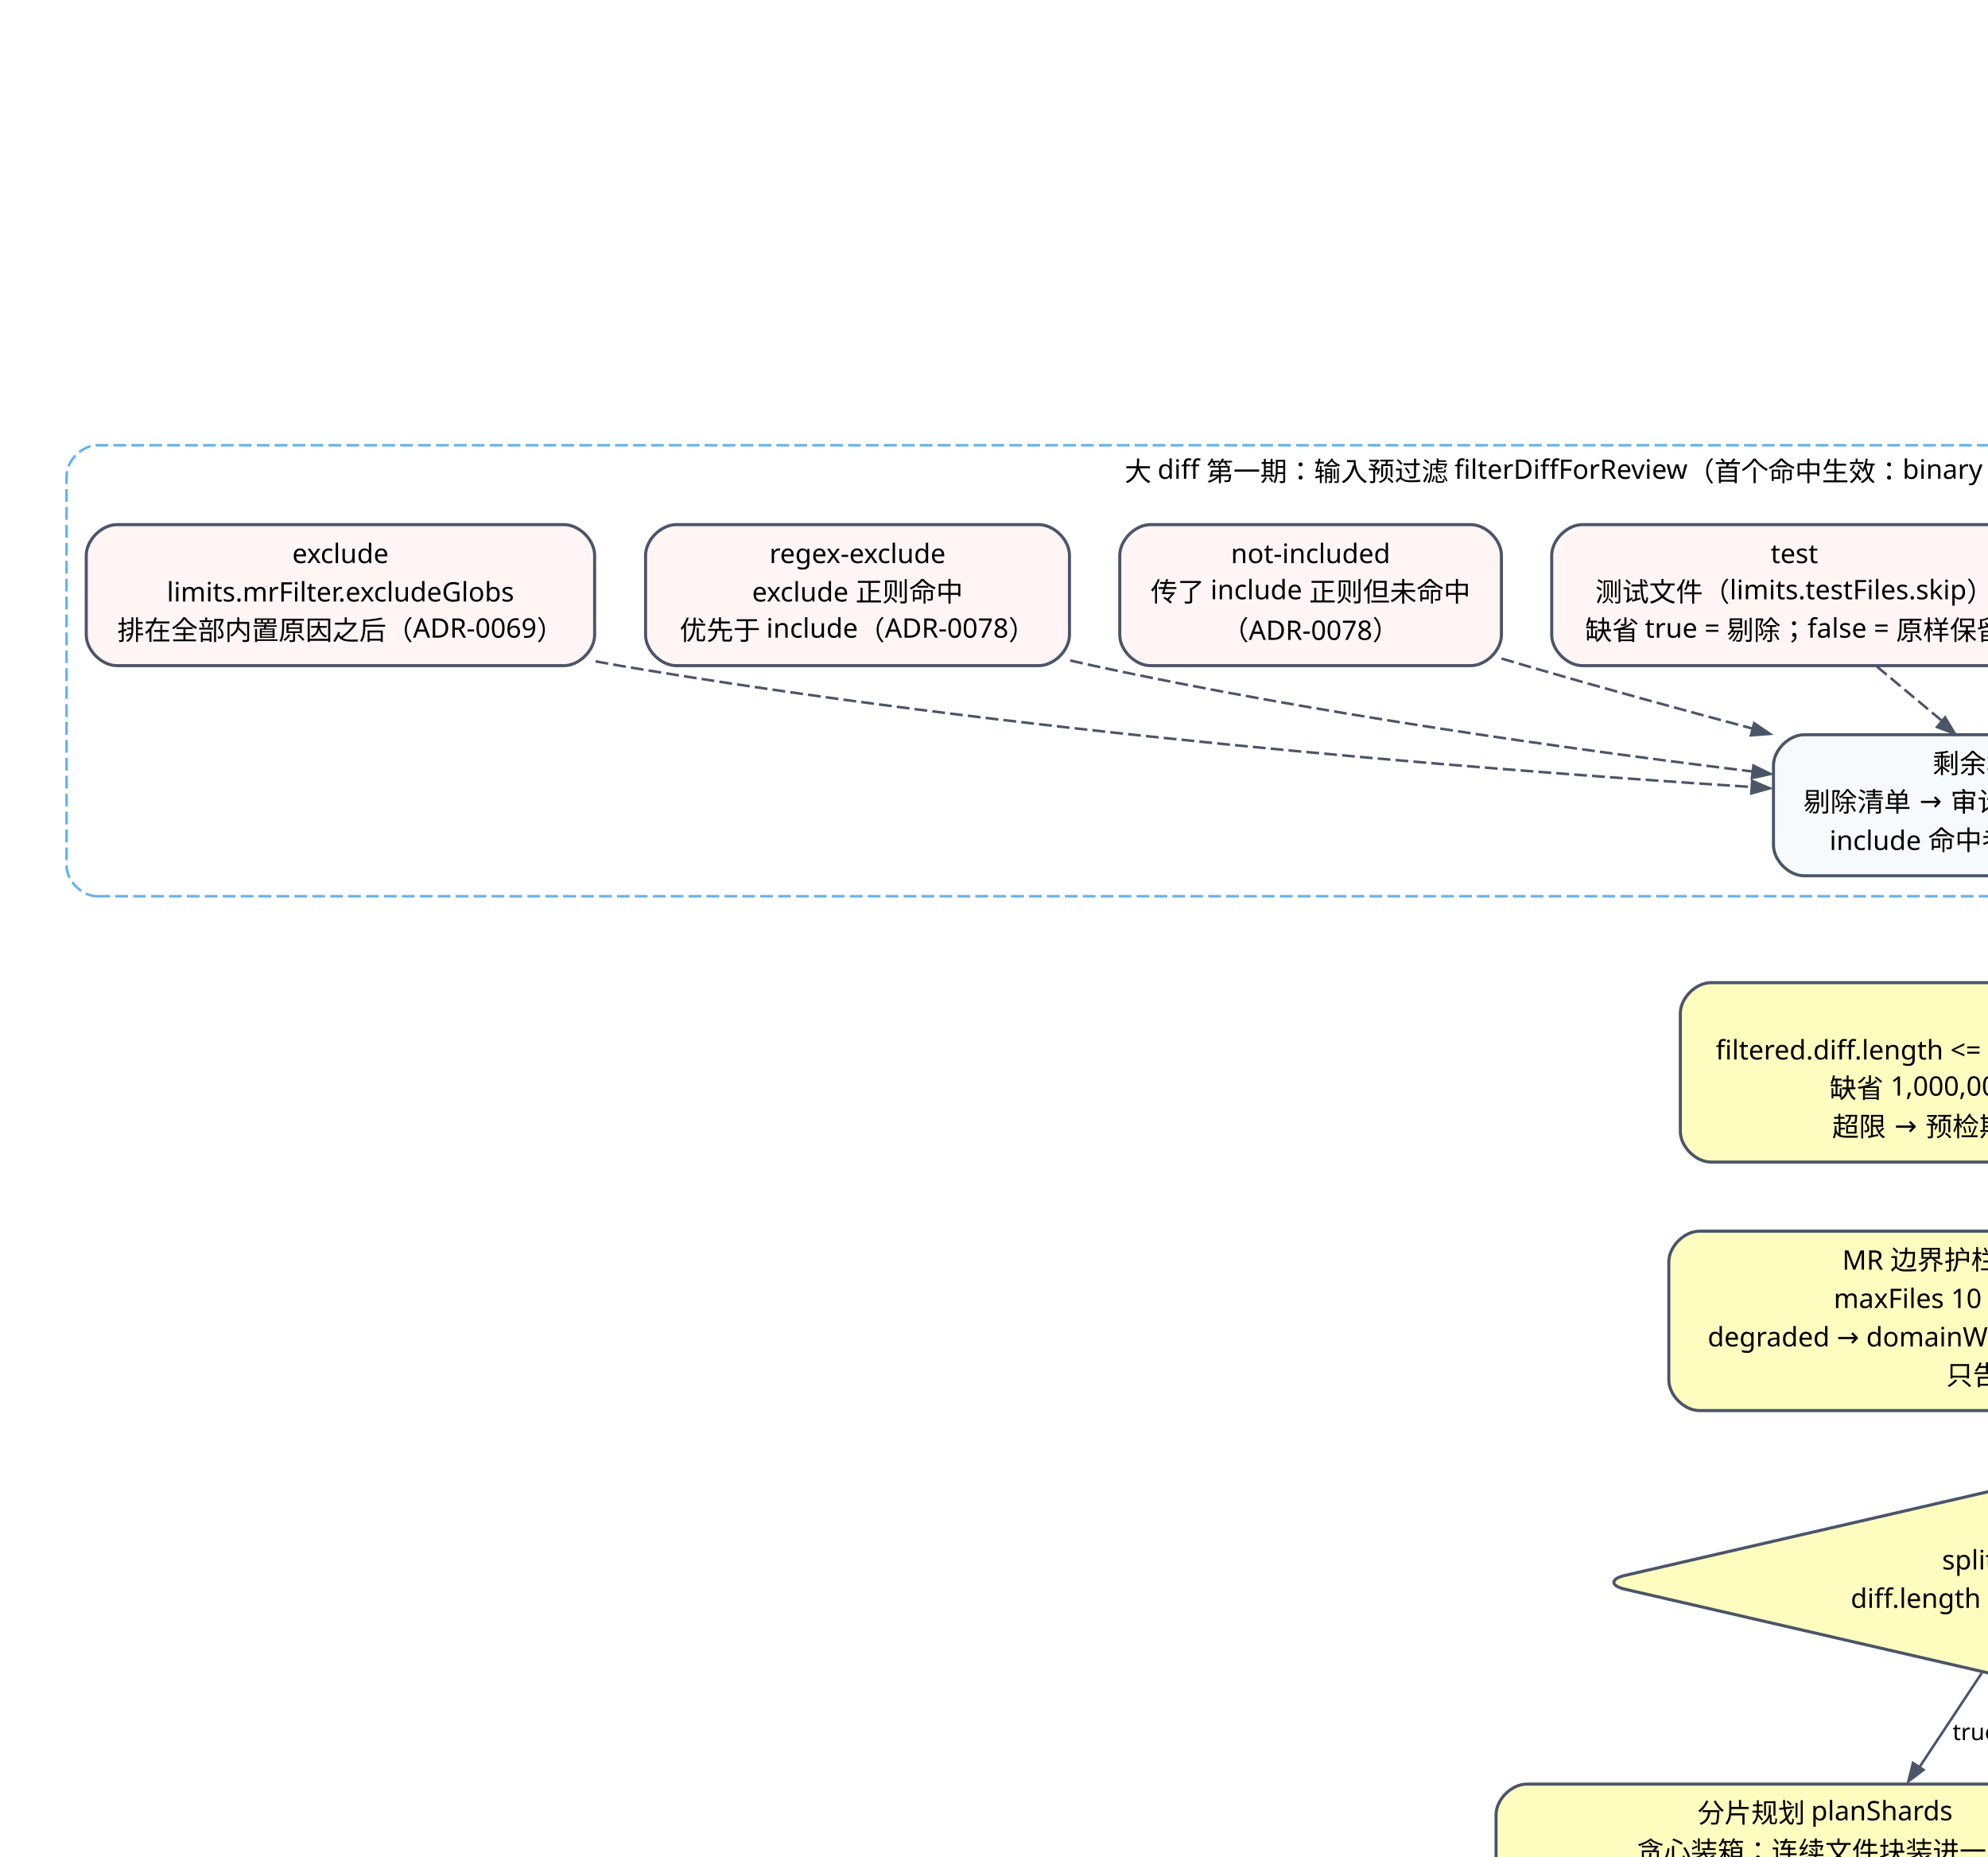
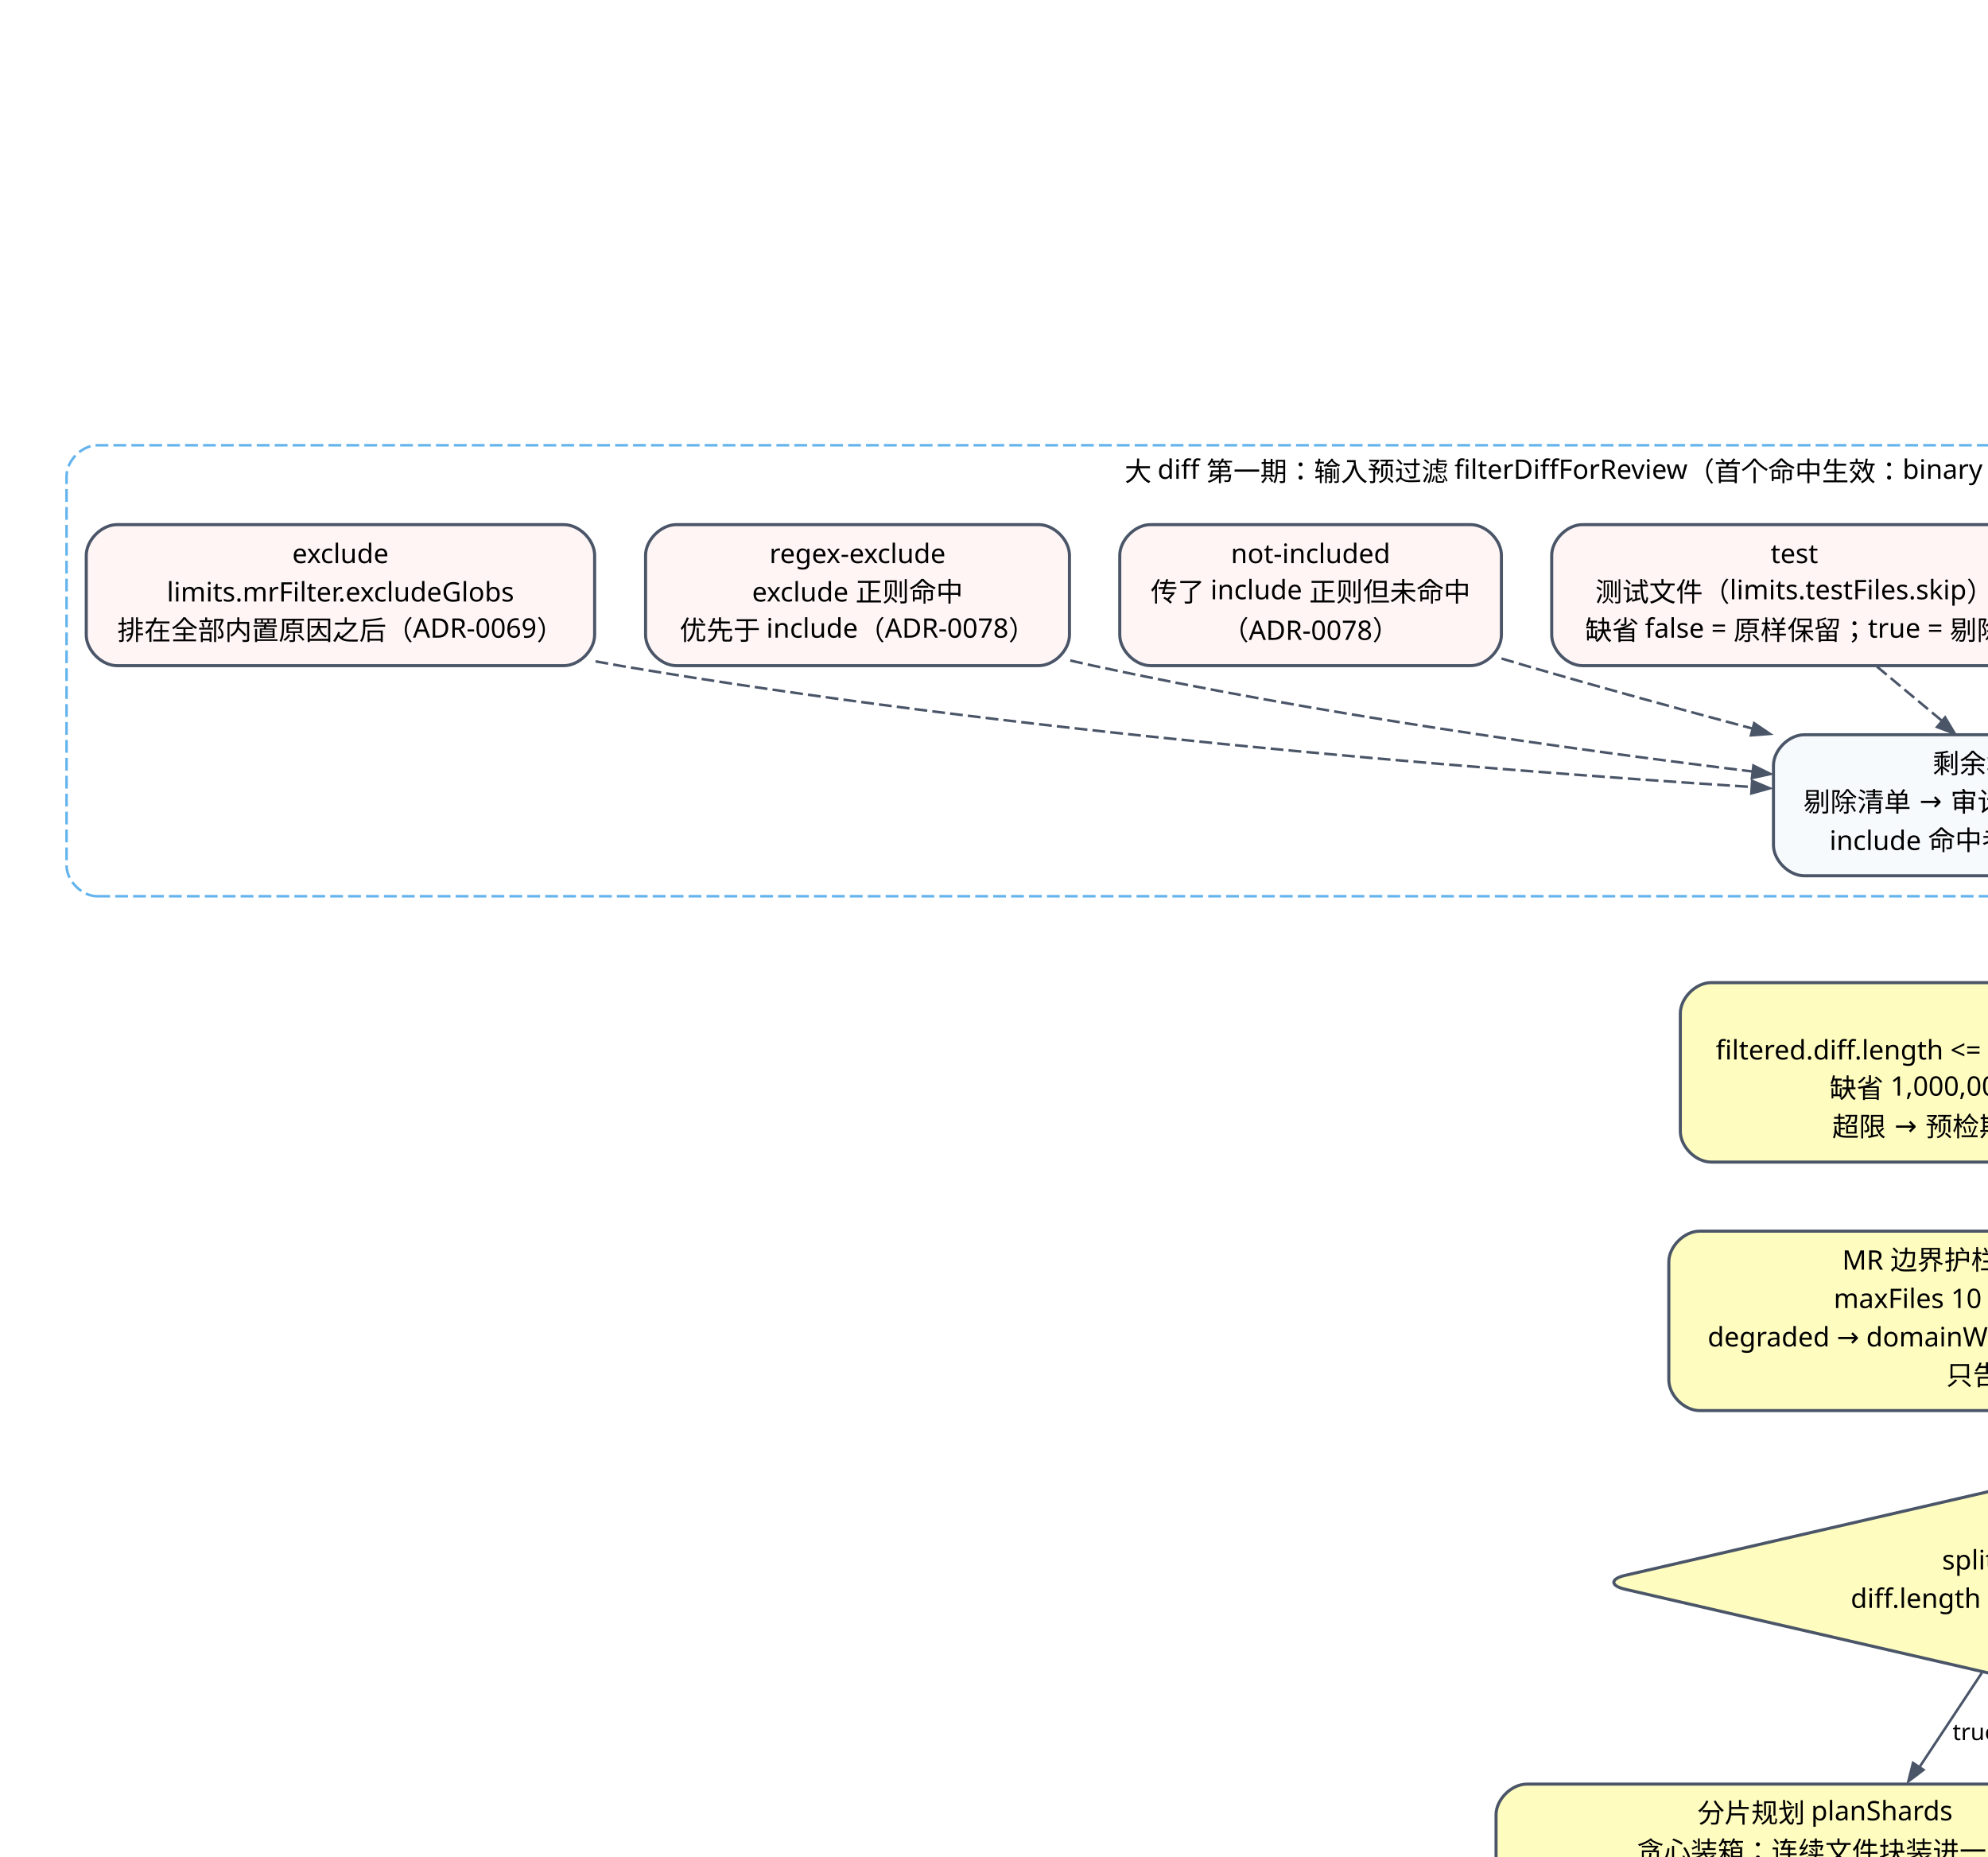
<svg xmlns="http://www.w3.org/2000/svg" width="3371pt" height="3148pt" viewBox="0.00 0.00 1618.00 1510.87">
  <g id="graph0" class="graph" transform="scale(2.08333 2.08333) rotate(0) translate(18 1492.87)">
    <polygon fill="white" stroke="none" points="-18,18 -18,-1492.87 1600,-1492.87 1600,18 -18,18" />
    <g id="clust2" class="cluster">
      <path fill="white" stroke="#9f7aea" stroke-dasharray="5,2" d="M523,-215.91C523,-215.91 794,-215.91 794,-215.91 800,-215.91 806,-221.91 806,-227.91 806,-227.91 806,-466.57 806,-466.57 806,-472.57 800,-478.57 794,-478.57 794,-478.57 523,-478.57 523,-478.57 517,-478.57 511,-472.57 511,-466.57 511,-466.57 511,-227.91 511,-227.91 511,-221.91 517,-215.91 523,-215.91" />
      <text text-anchor="middle" x="658.5" y="-464.6" font-family="Microsoft YaHei" font-size="10.50">每片执行一次完整 ReviewPass（六阶段 + 规则 Skill 会话）</text>
    </g>
    <g id="clust1" class="cluster">
      <path fill="white" stroke="#63b3ed" stroke-dasharray="5,2" d="M20,-1142.8C20,-1142.8 1562,-1142.8 1562,-1142.8 1568,-1142.8 1574,-1148.8 1574,-1154.8 1574,-1154.8 1574,-1306.96 1574,-1306.96 1574,-1312.96 1568,-1318.96 1562,-1318.96 1562,-1318.96 20,-1318.96 20,-1318.96 14,-1318.96 8,-1312.96 8,-1306.96 8,-1306.96 8,-1154.8 8,-1154.8 8,-1148.8 14,-1142.8 20,-1142.8" />
      <text text-anchor="middle" x="791" y="-1304.98" font-family="Microsoft YaHei" font-size="10.50">大 diff 第一期：输入预过滤 filterDiffForReview（首个命中生效：binary &gt; not-included &gt; regex-exclude &gt; lockfile &gt; minified &gt; generated &gt; test &gt; exclude）</text>
    </g>
    <g id="node1" class="node">
      <path fill="#2b6cb0" stroke="#4a5568" stroke-width="0" d="M1565.67,-1474.87C1565.67,-1474.87 1396.33,-1474.87 1396.33,-1474.87 1390.33,-1474.87 1384.33,-1468.87 1384.33,-1462.87 1384.33,-1462.87 1384.33,-1446.79 1384.33,-1446.79 1384.33,-1440.79 1390.33,-1434.79 1396.33,-1434.79 1396.33,-1434.79 1565.67,-1434.79 1565.67,-1434.79 1571.67,-1434.79 1577.67,-1440.79 1577.67,-1446.79 1577.67,-1446.79 1577.67,-1462.87 1577.67,-1462.87 1577.67,-1468.87 1571.67,-1474.87 1565.67,-1474.87" />
      <text text-anchor="middle" x="1481" y="-1459.85" font-family="Microsoft YaHei" font-size="10.50" fill="white">原始 unified diff</text>
      <text text-anchor="middle" x="1481" y="-1444.85" font-family="Microsoft YaHei" font-size="10.50" fill="white">（--mr-diff 文件 / --mr-json 转换）</text>
    </g>
    <g id="node2" class="node">
      <path fill="#e6fffa" stroke="#4a5568" stroke-width="1.2" d="M1537.92,-1407.79C1537.92,-1407.79 1424.08,-1407.79 1424.08,-1407.79 1418.08,-1407.79 1412.08,-1401.79 1412.08,-1395.79 1412.08,-1395.79 1412.08,-1364.71 1412.08,-1364.71 1412.08,-1358.71 1418.08,-1352.71 1424.08,-1352.71 1424.08,-1352.71 1537.92,-1352.71 1537.92,-1352.71 1543.92,-1352.71 1549.92,-1358.71 1549.92,-1364.71 1549.92,-1364.71 1549.92,-1395.79 1549.92,-1395.79 1549.92,-1401.79 1543.92,-1407.79 1537.92,-1407.79" />
      <text text-anchor="middle" x="1481" y="-1392.77" font-family="Microsoft YaHei" font-size="10.50">splitDiffIntoFileBlocks</text>
      <text text-anchor="middle" x="1481" y="-1377.77" font-family="Microsoft YaHei" font-size="10.50">按 diff --git 切文件块</text>
      <text text-anchor="middle" x="1481" y="-1362.77" font-family="Microsoft YaHei" font-size="10.50">（块内 hunk 永不拆分）</text>
    </g>
    <g id="edge11" class="edge">
      <path fill="none" stroke="#4a5568" d="M1481,-1435.14C1481,-1429.22 1481,-1422.48 1481,-1415.82" />
      <polygon fill="#4a5568" stroke="#4a5568" points="1483.45,-1416.09 1481,-1409.09 1478.55,-1416.09 1483.45,-1416.09" />
    </g>
    <g id="node3" class="node">
      <path fill="#fff5f5" stroke="#4a5568" stroke-width="1.2" d="M1553.67,-1280.46C1553.67,-1280.46 1408.33,-1280.46 1408.33,-1280.46 1402.33,-1280.46 1396.33,-1274.46 1396.33,-1268.46 1396.33,-1268.46 1396.33,-1252.38 1396.33,-1252.38 1396.33,-1246.38 1402.33,-1240.38 1408.33,-1240.38 1408.33,-1240.38 1553.67,-1240.38 1553.67,-1240.38 1559.67,-1240.38 1565.67,-1246.38 1565.67,-1252.38 1565.67,-1252.38 1565.67,-1268.46 1565.67,-1268.46 1565.67,-1274.46 1559.67,-1280.46 1553.67,-1280.46" />
      <text text-anchor="middle" x="1481" y="-1265.44" font-family="Microsoft YaHei" font-size="10.50">binary</text>
      <text text-anchor="middle" x="1481" y="-1250.44" font-family="Microsoft YaHei" font-size="10.50">Binary files / GIT binary patch</text>
    </g>
    <g id="edge12" class="edge">
      <path fill="none" stroke="#4a5568" d="M1481,-1352.22C1481,-1333.07 1481,-1307.5 1481,-1288.38" />
      <polygon fill="#4a5568" stroke="#4a5568" points="1483.45,-1288.61 1481,-1281.61 1478.55,-1288.61 1483.45,-1288.61" />
      <text text-anchor="middle" x="1502" y="-1331.16" font-family="Microsoft YaHei" font-size="9.00"> 逐块分类 </text>
    </g>
    <g id="node11" class="node">
      <path fill="#f7fafc" stroke="#4a5568" stroke-width="1.2" d="M871.17,-1205.88C871.17,-1205.88 686.83,-1205.88 686.83,-1205.88 680.83,-1205.88 674.83,-1199.88 674.83,-1193.88 674.83,-1193.88 674.83,-1162.8 674.83,-1162.8 674.83,-1156.8 680.83,-1150.8 686.83,-1150.8 686.83,-1150.8 871.17,-1150.8 871.17,-1150.8 877.17,-1150.8 883.17,-1156.8 883.17,-1162.8 883.17,-1162.8 883.17,-1193.88 883.17,-1193.88 883.17,-1199.88 877.17,-1205.88 871.17,-1205.88" />
      <text text-anchor="middle" x="779" y="-1190.87" font-family="Microsoft YaHei" font-size="10.50">剩余块逐字节保留</text>
      <text text-anchor="middle" x="779" y="-1175.87" font-family="Microsoft YaHei" font-size="10.50">剔除清单 → 审计 mrFilter + stderr 一行</text>
      <text text-anchor="middle" x="779" y="-1160.87" font-family="Microsoft YaHei" font-size="10.50">include 命中者越过后续全部启发式</text>
    </g>
    <g id="edge1" class="edge">
      <path fill="none" stroke="#4a5568" stroke-dasharray="5,2" d="M1417.5,-1239.94C1407.05,-1237.24 1396.28,-1234.75 1386,-1232.88 1215.16,-1201.76 1013.85,-1188.53 891.38,-1183.05" />
      <polygon fill="#4a5568" stroke="#4a5568" points="891.53,-1180.56 884.42,-1182.7 891.31,-1185.46 891.53,-1180.56" />
    </g>
    <g id="node4" class="node">
      <path fill="#fff5f5" stroke="#4a5568" stroke-width="1.2" d="M1364.05,-1280.46C1364.05,-1280.46 1169.95,-1280.46 1169.95,-1280.46 1163.95,-1280.46 1157.95,-1274.46 1157.95,-1268.46 1157.95,-1268.46 1157.95,-1252.38 1157.95,-1252.38 1157.95,-1246.38 1163.95,-1240.38 1169.95,-1240.38 1169.95,-1240.38 1364.05,-1240.38 1364.05,-1240.38 1370.05,-1240.38 1376.05,-1246.38 1376.05,-1252.38 1376.05,-1252.38 1376.05,-1268.46 1376.05,-1268.46 1376.05,-1274.46 1370.05,-1280.46 1364.05,-1280.46" />
      <text text-anchor="middle" x="1267" y="-1265.44" font-family="Microsoft YaHei" font-size="10.50">lockfile</text>
      <text text-anchor="middle" x="1267" y="-1250.44" font-family="Microsoft YaHei" font-size="10.50">package-lock.json / yarn.lock / *.lock …</text>
    </g>
    <g id="edge2" class="edge">
      <path fill="none" stroke="#4a5568" stroke-dasharray="5,2" d="M1183.29,-1239.92C1171.47,-1237.41 1159.45,-1234.98 1148,-1232.88 1062.31,-1217.13 964.72,-1203.14 891.44,-1193.42" />
      <polygon fill="#4a5568" stroke="#4a5568" points="891.78,-1190.86 884.52,-1192.37 891.14,-1195.72 891.78,-1190.86" />
    </g>
    <g id="node5" class="node">
      <path fill="#fff5f5" stroke="#4a5568" stroke-width="1.2" d="M1125.67,-1280.46C1125.67,-1280.46 986.33,-1280.46 986.33,-1280.46 980.33,-1280.46 974.33,-1274.46 974.33,-1268.46 974.33,-1268.46 974.33,-1252.38 974.33,-1252.38 974.33,-1246.38 980.33,-1240.38 986.33,-1240.38 986.33,-1240.38 1125.67,-1240.38 1125.67,-1240.38 1131.67,-1240.38 1137.67,-1246.38 1137.67,-1252.38 1137.67,-1252.38 1137.67,-1268.46 1137.67,-1268.46 1137.67,-1274.46 1131.67,-1280.46 1125.67,-1280.46" />
      <text text-anchor="middle" x="1056" y="-1265.44" font-family="Microsoft YaHei" font-size="10.50">minified</text>
      <text text-anchor="middle" x="1056" y="-1250.44" font-family="Microsoft YaHei" font-size="10.50">*.min.js / *.min.css / 超长单行</text>
    </g>
    <g id="edge3" class="edge">
      <path fill="none" stroke="#4a5568" stroke-dasharray="5,2" d="M989.41,-1239.97C981.19,-1237.58 972.9,-1235.17 965,-1232.88 937.71,-1224.97 908.16,-1216.45 880.81,-1208.58" />
      <polygon fill="#4a5568" stroke="#4a5568" points="881.57,-1205.96 874.16,-1206.38 880.21,-1210.67 881.57,-1205.96" />
    </g>
    <g id="node6" class="node">
      <path fill="#fff5f5" stroke="#4a5568" stroke-width="1.2" d="M942.67,-1287.96C942.67,-1287.96 809.33,-1287.96 809.33,-1287.96 803.33,-1287.96 797.33,-1281.96 797.33,-1275.96 797.33,-1275.96 797.33,-1244.88 797.33,-1244.88 797.33,-1238.88 803.33,-1232.88 809.33,-1232.88 809.33,-1232.88 942.67,-1232.88 942.67,-1232.88 948.67,-1232.88 954.67,-1238.88 954.67,-1244.88 954.67,-1244.88 954.67,-1275.96 954.67,-1275.96 954.67,-1281.96 948.67,-1287.96 942.67,-1287.96" />
      <text text-anchor="middle" x="876" y="-1272.94" font-family="Microsoft YaHei" font-size="10.50">generated</text>
      <text text-anchor="middle" x="876" y="-1257.94" font-family="Microsoft YaHei" font-size="10.50">*_pb2.py / *.pb.go / *.g.dart</text>
      <text text-anchor="middle" x="876" y="-1242.94" font-family="Microsoft YaHei" font-size="10.50">build/ dist/ vendor/ 等目录</text>
    </g>
    <g id="edge4" class="edge">
      <path fill="none" stroke="#4a5568" stroke-dasharray="5,2" d="M843.43,-1232.53C835.11,-1225.66 826.09,-1218.22 817.51,-1211.13" />
      <polygon fill="#4a5568" stroke="#4a5568" points="819.61,-1208.86 812.65,-1206.29 816.49,-1212.64 819.61,-1208.86" />
    </g>
    <g id="node7" class="node">
      <path fill="#fff5f5" stroke="#4a5568" stroke-width="1.2" d="M765.8,-1287.96C765.8,-1287.96 600.2,-1287.96 600.2,-1287.96 594.2,-1287.96 588.2,-1281.96 588.2,-1275.96 588.2,-1275.96 588.2,-1244.88 588.2,-1244.88 588.2,-1238.88 594.2,-1232.88 600.2,-1232.88 600.2,-1232.88 765.8,-1232.88 765.8,-1232.88 771.8,-1232.88 777.8,-1238.88 777.8,-1244.88 777.8,-1244.88 777.8,-1275.96 777.8,-1275.96 777.8,-1281.96 771.8,-1287.96 765.8,-1287.96" />
      <text text-anchor="middle" x="683" y="-1272.94" font-family="Microsoft YaHei" font-size="10.50">test</text>
      <text text-anchor="middle" x="683" y="-1257.94" font-family="Microsoft YaHei" font-size="10.50">测试文件（limits.testFiles.skip）</text>
-       <text text-anchor="middle" x="683" y="-1242.94" font-family="Microsoft YaHei" font-size="10.50">缺省 true = 剔除；false = 原样保留</text>
+       <text text-anchor="middle" x="683" y="-1242.94" font-family="Microsoft YaHei" font-size="10.50">缺省 false = 原样保留；true = 剔除</text>
    </g>
    <g id="edge5" class="edge">
      <path fill="none" stroke="#4a5568" stroke-dasharray="5,2" d="M715.23,-1232.53C723.47,-1225.66 732.39,-1218.22 740.89,-1211.13" />
      <polygon fill="#4a5568" stroke="#4a5568" points="741.88,-1212.66 745.69,-1206.29 738.74,-1208.9 741.88,-1212.66" />
    </g>
    <g id="node8" class="node">
      <path fill="#fff5f5" stroke="#4a5568" stroke-width="1.2" d="M556.55,-1287.96C556.55,-1287.96 431.45,-1287.96 431.45,-1287.96 425.45,-1287.96 419.45,-1281.96 419.45,-1275.96 419.45,-1275.96 419.45,-1244.88 419.45,-1244.88 419.45,-1238.88 425.45,-1232.88 431.45,-1232.88 431.45,-1232.88 556.55,-1232.88 556.55,-1232.88 562.55,-1232.88 568.55,-1238.88 568.55,-1244.88 568.55,-1244.88 568.55,-1275.96 568.55,-1275.96 568.55,-1281.96 562.55,-1287.96 556.55,-1287.96" />
      <text text-anchor="middle" x="494" y="-1272.94" font-family="Microsoft YaHei" font-size="10.50">not-included</text>
      <text text-anchor="middle" x="494" y="-1257.94" font-family="Microsoft YaHei" font-size="10.50">传了 include 正则但未命中</text>
      <text text-anchor="middle" x="494" y="-1242.94" font-family="Microsoft YaHei" font-size="10.50">（ADR-0078）</text>
    </g>
    <g id="edge6" class="edge">
      <path fill="none" stroke="#4a5568" stroke-dasharray="5,2" d="M568.6,-1235.66C571.77,-1234.71 574.92,-1233.78 578,-1232.88 606.65,-1224.54 637.74,-1216.01 666.71,-1208.28" />
      <polygon fill="#4a5568" stroke="#4a5568" points="667.29,-1210.39 673.43,-1206.23 666.03,-1205.66 667.29,-1210.39" />
    </g>
    <g id="node9" class="node">
      <path fill="#fff5f5" stroke="#4a5568" stroke-width="1.2" d="M387.8,-1287.96C387.8,-1287.96 246.2,-1287.96 246.2,-1287.96 240.2,-1287.96 234.2,-1281.96 234.2,-1275.96 234.2,-1275.96 234.2,-1244.88 234.2,-1244.88 234.2,-1238.88 240.2,-1232.88 246.2,-1232.88 246.2,-1232.88 387.8,-1232.88 387.8,-1232.88 393.8,-1232.88 399.8,-1238.88 399.8,-1244.88 399.8,-1244.88 399.8,-1275.96 399.8,-1275.96 399.8,-1281.96 393.8,-1287.96 387.8,-1287.96" />
      <text text-anchor="middle" x="317" y="-1272.94" font-family="Microsoft YaHei" font-size="10.50">regex-exclude</text>
      <text text-anchor="middle" x="317" y="-1257.94" font-family="Microsoft YaHei" font-size="10.50">exclude 正则命中</text>
      <text text-anchor="middle" x="317" y="-1242.94" font-family="Microsoft YaHei" font-size="10.50">优先于 include（ADR-0078）</text>
    </g>
    <g id="edge7" class="edge">
      <path fill="none" stroke="#4a5568" stroke-dasharray="5,2" d="M400.11,-1234.89C403.11,-1234.18 406.07,-1233.51 409,-1232.88 494.88,-1214.37 593.38,-1200.47 667.14,-1191.47" />
      <polygon fill="#4a5568" stroke="#4a5568" points="667,-1193.84 673.65,-1190.56 666.41,-1188.97 667,-1193.84" />
    </g>
    <g id="node10" class="node">
      <path fill="#fff5f5" stroke="#4a5568" stroke-width="1.2" d="M202.3,-1287.96C202.3,-1287.96 27.7,-1287.96 27.7,-1287.96 21.7,-1287.96 15.7,-1281.96 15.7,-1275.96 15.7,-1275.96 15.7,-1244.88 15.7,-1244.88 15.7,-1238.88 21.7,-1232.88 27.7,-1232.88 27.7,-1232.88 202.3,-1232.88 202.3,-1232.88 208.3,-1232.88 214.3,-1238.88 214.3,-1244.88 214.3,-1244.88 214.3,-1275.96 214.3,-1275.96 214.3,-1281.96 208.3,-1287.96 202.3,-1287.96" />
      <text text-anchor="middle" x="115" y="-1272.94" font-family="Microsoft YaHei" font-size="10.50">exclude</text>
      <text text-anchor="middle" x="115" y="-1257.94" font-family="Microsoft YaHei" font-size="10.50">limits.mrFilter.excludeGlobs</text>
      <text text-anchor="middle" x="115" y="-1242.94" font-family="Microsoft YaHei" font-size="10.50">排在全部内置原因之后（ADR-0069）</text>
    </g>
    <g id="edge8" class="edge">
      <path fill="none" stroke="#4a5568" stroke-dasharray="5,2" d="M214.67,-1234.55C217.81,-1233.96 220.93,-1233.4 224,-1232.88 376.2,-1207.14 554.13,-1192.7 666.68,-1185.46" />
      <polygon fill="#4a5568" stroke="#4a5568" points="666.51,-1187.86 673.34,-1184.97 666.19,-1182.97 666.51,-1187.86" />
    </g>
    <g id="node12" class="node">
      <path fill="#fefcbf" stroke="#4a5568" stroke-width="1.2" d="M907.55,-1109.05C907.55,-1109.05 650.45,-1109.05 650.45,-1109.05 644.45,-1109.05 638.45,-1103.05 638.45,-1097.05 638.45,-1097.05 638.45,-1050.97 638.45,-1050.97 638.45,-1044.97 644.45,-1038.97 650.45,-1038.97 650.45,-1038.97 907.55,-1038.97 907.55,-1038.97 913.55,-1038.97 919.55,-1044.97 919.55,-1050.97 919.55,-1050.97 919.55,-1097.05 919.55,-1097.05 919.55,-1103.05 913.55,-1109.05 907.55,-1109.05" />
      <text text-anchor="middle" x="779" y="-1094.04" font-family="Microsoft YaHei" font-size="10.50">体积门</text>
      <text text-anchor="middle" x="779" y="-1079.04" font-family="Microsoft YaHei" font-size="10.50">filtered.diff.length &lt;= limits.boundary.maxDiffChars</text>
      <text text-anchor="middle" x="779" y="-1064.04" font-family="Microsoft YaHei" font-size="10.50">缺省 1,000,000 字符（ADR-0071）</text>
      <text text-anchor="middle" x="779" y="-1049.04" font-family="Microsoft YaHei" font-size="10.50">超限 → 预检期抛错（零模型请求）</text>
    </g>
    <g id="edge13" class="edge">
      <path fill="none" stroke="#4a5568" d="M779,-1150.45C779,-1140.25 779,-1128.38 779,-1117.11" />
      <polygon fill="#4a5568" stroke="#4a5568" points="781.45,-1117.43 779,-1110.43 776.55,-1117.43 781.45,-1117.43" />
      <text text-anchor="middle" x="795.5" y="-1126.25" font-family="Microsoft YaHei" font-size="9.00"> 过滤后 </text>
    </g>
    <g id="node13" class="node">
      <path fill="#fefcbf" stroke="#4a5568" stroke-width="1.2" d="M912.05,-1011.97C912.05,-1011.97 645.95,-1011.97 645.95,-1011.97 639.95,-1011.97 633.95,-1005.97 633.95,-999.97 633.95,-999.97 633.95,-953.89 633.95,-953.89 633.95,-947.89 639.95,-941.89 645.95,-941.89 645.95,-941.89 912.05,-941.89 912.05,-941.89 918.05,-941.89 924.05,-947.89 924.05,-953.89 924.05,-953.89 924.05,-999.97 924.05,-999.97 924.05,-1005.97 918.05,-1011.97 912.05,-1011.97" />
      <text text-anchor="middle" x="779" y="-996.95" font-family="Microsoft YaHei" font-size="10.50">MR 边界护栏 guardMrBoundary</text>
      <text text-anchor="middle" x="779" y="-981.95" font-family="Microsoft YaHei" font-size="10.50">maxFiles 10 / maxDiffLines 2,000</text>
      <text text-anchor="middle" x="779" y="-966.95" font-family="Microsoft YaHei" font-size="10.50">degraded → domainWarning + 审计尾键 mrBoundary</text>
      <text text-anchor="middle" x="779" y="-951.95" font-family="Microsoft YaHei" font-size="10.50">只告警，不阻断</text>
    </g>
    <g id="edge14" class="edge">
      <path fill="none" stroke="#4a5568" d="M779,-1038.68C779,-1032.62 779,-1026.25 779,-1020.01" />
      <polygon fill="#4a5568" stroke="#4a5568" points="781.45,-1020.21 779,-1013.21 776.55,-1020.21 781.45,-1020.21" />
    </g>
    <g id="node14" class="node">
      <path fill="#fefcbf" stroke="#4a5568" stroke-width="1.2" d="M767.31,-912.19C767.31,-912.19 616.84,-877.51 616.84,-877.51 611,-876.16 611,-873.46 616.84,-872.11 616.84,-872.11 767.31,-837.43 767.31,-837.43 773.15,-836.08 784.85,-836.08 790.69,-837.43 790.69,-837.43 941.16,-872.11 941.16,-872.11 947,-873.46 947,-876.16 941.16,-877.51 941.16,-877.51 790.69,-912.19 790.69,-912.19 784.85,-913.54 773.15,-913.54 767.31,-912.19" />
      <text text-anchor="middle" x="779" y="-879.83" font-family="Microsoft YaHei" font-size="10.50">split.enabled 且</text>
      <text text-anchor="middle" x="779" y="-864.83" font-family="Microsoft YaHei" font-size="10.50">diff.length &gt; maxShardChars ?</text>
    </g>
    <g id="edge15" class="edge">
      <path fill="none" stroke="#4a5568" d="M779,-941.47C779,-935.51 779,-929.21 779,-922.98" />
      <polygon fill="#4a5568" stroke="#4a5568" points="781.45,-923.14 779,-916.14 776.55,-923.14 781.45,-923.14" />
    </g>
    <g id="node15" class="node">
      <path fill="#fefcbf" stroke="#4a5568" stroke-width="1.2" d="M811.55,-795.98C811.55,-795.98 578.45,-795.98 578.45,-795.98 572.45,-795.98 566.45,-789.98 566.45,-783.98 566.45,-783.98 566.45,-707.9 566.45,-707.9 566.45,-701.9 572.45,-695.9 578.45,-695.9 578.45,-695.9 811.55,-695.9 811.55,-695.9 817.55,-695.9 823.55,-701.9 823.55,-707.9 823.55,-707.9 823.55,-783.98 823.55,-783.98 823.55,-789.98 817.55,-795.98 811.55,-795.98" />
      <text text-anchor="middle" x="695" y="-780.96" font-family="Microsoft YaHei" font-size="10.50">分片规划 planShards</text>
      <text text-anchor="middle" x="695" y="-765.96" font-family="Microsoft YaHei" font-size="10.50">贪心装箱：连续文件块装进一片</text>
      <text text-anchor="middle" x="695" y="-750.96" font-family="Microsoft YaHei" font-size="10.50">目标 maxShardChars 120,000（ADR-0071）</text>
      <text text-anchor="middle" x="695" y="-735.96" font-family="Microsoft YaHei" font-size="10.50">片数上限 maxShards 12（超限 → 人话报错）</text>
      <text text-anchor="middle" x="695" y="-720.96" font-family="Microsoft YaHei" font-size="10.50">单块 &gt; 120,000 → 按整 hunk 截取（ADR-0070）</text>
      <text text-anchor="middle" x="695" y="-705.96" font-family="Microsoft YaHei" font-size="10.50">每片附 otherFilesSummary ≤ 8,000</text>
    </g>
    <g id="edge16" class="edge">
      <path fill="none" stroke="#4a5568" d="M756.27,-839.48C748.74,-828.1 740.15,-815.14 731.84,-802.58" />
      <polygon fill="#4a5568" stroke="#4a5568" points="733.43,-801.55 727.53,-797.07 729.35,-804.26 733.43,-801.55" />
      <text text-anchor="middle" x="753.62" y="-813.18" font-family="Microsoft YaHei" font-size="9.00"> true </text>
    </g>
    <g id="node17" class="node">
      <path fill="#f7fafc" stroke="#4a5568" stroke-width="1.2" d="M945.92,-582.4C945.92,-582.4 772.08,-582.4 772.08,-582.4 766.08,-582.4 760.08,-576.4 760.08,-570.4 760.08,-570.4 760.08,-524.32 760.08,-524.32 760.08,-518.32 766.08,-512.32 772.08,-512.32 772.08,-512.32 945.92,-512.32 945.92,-512.32 951.92,-512.32 957.92,-518.32 957.92,-524.32 957.92,-524.32 957.92,-570.4 957.92,-570.4 957.92,-576.4 951.92,-582.4 945.92,-582.4" />
      <text text-anchor="middle" x="859" y="-567.38" font-family="Microsoft YaHei" font-size="10.50">单遍描述符 { kind: single }</text>
      <text text-anchor="middle" x="859" y="-552.38" font-family="Microsoft YaHei" font-size="10.50">buildPass → runDir = &lt;task&gt;/runs/</text>
      <text text-anchor="middle" x="859" y="-537.38" font-family="Microsoft YaHei" font-size="10.50">auditDir = &lt;task&gt;/audit/</text>
      <text text-anchor="middle" x="859" y="-522.38" font-family="Microsoft YaHei" font-size="10.50">产物布局与旧实现逐字节一致</text>
    </g>
    <g id="edge17" class="edge">
      <path fill="none" stroke="#4a5568" d="M807.77,-841.12C817.76,-827.96 827.97,-812.1 834,-795.98 859.65,-727.41 862.3,-641.14 861.15,-590.63" />
      <polygon fill="#4a5568" stroke="#4a5568" points="863.58,-590.77 860.94,-583.84 858.68,-590.9 863.58,-590.77" />
      <text text-anchor="middle" x="871.12" y="-674.35" font-family="Microsoft YaHei" font-size="9.00"> false </text>
    </g>
    <g id="node16" class="node">
      <path fill="#fefcbf" stroke="#4a5568" stroke-width="1.2" d="M671.09,-655.67C671.09,-655.67 550.16,-640.63 550.16,-640.63 544.21,-639.89 544.21,-638.41 550.16,-637.67 550.16,-637.67 671.09,-622.63 671.09,-622.63 677.05,-621.89 688.95,-621.89 694.91,-622.63 694.91,-622.63 815.84,-637.67 815.84,-637.67 821.79,-638.41 821.79,-639.89 815.84,-640.63 815.84,-640.63 694.91,-655.67 694.91,-655.67 688.95,-656.41 677.05,-656.41 671.09,-655.67" />
      <text text-anchor="middle" x="683" y="-636.67" font-family="Microsoft YaHei" font-size="10.50">片数 &gt; 1 或唯一片含截取 ?</text>
    </g>
    <g id="edge18" class="edge">
      <path fill="none" stroke="#4a5568" d="M689.35,-695.61C688.14,-685.05 686.91,-674.31 685.86,-665.14" />
      <polygon fill="#4a5568" stroke="#4a5568" points="688.18,-664.88 684.95,-658.2 683.32,-665.43 688.18,-664.88" />
    </g>
    <g id="edge19" class="edge">
      <path fill="none" stroke="#4a5568" d="M710.5,-624.12C730.38,-613.98 758.24,-599.76 784.47,-586.38" />
      <polygon fill="#4a5568" stroke="#4a5568" points="785.34,-588.18 790.46,-582.82 783.11,-583.82 785.34,-588.18" />
      <text text-anchor="middle" x="795" y="-599.6" font-family="Microsoft YaHei" font-size="9.00"> = 1 且未截取 </text>
    </g>
    <g id="node18" class="node">
      <path fill="#f7fafc" stroke="#4a5568" stroke-width="1.2" d="M728.55,-582.4C728.55,-582.4 567.45,-582.4 567.45,-582.4 561.45,-582.4 555.45,-576.4 555.45,-570.4 555.45,-570.4 555.45,-524.32 555.45,-524.32 555.45,-518.32 561.45,-512.32 567.45,-512.32 567.45,-512.32 728.55,-512.32 728.55,-512.32 734.55,-512.32 740.55,-518.32 740.55,-524.32 740.55,-524.32 740.55,-570.4 740.55,-570.4 740.55,-576.4 734.55,-582.4 728.55,-582.4" />
      <text text-anchor="middle" x="648" y="-567.38" font-family="Microsoft YaHei" font-size="10.50">分片描述符 { kind: shard }</text>
      <text text-anchor="middle" x="648" y="-552.38" font-family="Microsoft YaHei" font-size="10.50">runPasses 串行；buildPass 派生</text>
      <text text-anchor="middle" x="648" y="-537.38" font-family="Microsoft YaHei" font-size="10.50">attempt-&lt;startedAt&gt; 独立目录</text>
      <text text-anchor="middle" x="648" y="-522.38" font-family="Microsoft YaHei" font-size="10.50">规则 Skill 只装载一次（各片共享）</text>
    </g>
    <g id="edge20" class="edge">
      <path fill="none" stroke="#4a5568" d="M676.58,-621.68C673.08,-612.71 668.58,-601.17 664.19,-589.91" />
      <polygon fill="#4a5568" stroke="#4a5568" points="666.16,-589.21 661.34,-583.58 661.6,-590.99 666.16,-589.21" />
      <text text-anchor="middle" x="700" y="-599.6" font-family="Microsoft YaHei" font-size="9.00"> &gt; 1 或含截取 </text>
    </g>
    <g id="node19" class="node">
      <path fill="#bee3f8" stroke="#4a5568" stroke-width="1.2" d="M758.3,-447.57C758.3,-447.57 619.7,-447.57 619.7,-447.57 613.7,-447.57 607.7,-441.57 607.7,-435.57 607.7,-435.57 607.7,-404.49 607.7,-404.49 607.7,-398.49 613.7,-392.49 619.7,-392.49 619.7,-392.49 758.3,-392.49 758.3,-392.49 764.3,-392.49 770.3,-398.49 770.3,-404.49 770.3,-404.49 770.3,-435.57 770.3,-435.57 770.3,-441.57 764.3,-447.57 758.3,-447.57" />
      <text text-anchor="middle" x="689" y="-432.56" font-family="Microsoft YaHei" font-size="10.50">s01</text>
      <text text-anchor="middle" x="689" y="-417.56" font-family="Microsoft YaHei" font-size="10.50">runs/shards/attempt-…/s01</text>
      <text text-anchor="middle" x="689" y="-402.56" font-family="Microsoft YaHei" font-size="10.50">audit/shards/attempt-…/s01</text>
    </g>
    <g id="edge21" class="edge">
      <path fill="none" stroke="#4a5568" d="M801.58,-512.02C795.22,-507.87 788.92,-503.58 783,-499.32 763.03,-484.93 741.87,-467.52 724.7,-452.78" />
      <polygon fill="#4a5568" stroke="#4a5568" points="726.94,-450.61 720.04,-447.89 723.73,-454.32 726.94,-450.61" />
      <text text-anchor="middle" x="813" y="-490.77" font-family="Microsoft YaHei" font-size="9.00"> 作为唯一一片 </text>
    </g>
    <g id="node23" class="node">
      <path fill="#c6f6d5" stroke="#4a5568" stroke-width="1.2" d="M967.3,-182.16C967.3,-182.16 750.7,-182.16 750.7,-182.16 744.7,-182.16 738.7,-176.16 738.7,-170.16 738.7,-170.16 738.7,-109.08 738.7,-109.08 738.7,-103.08 744.7,-97.08 750.7,-97.08 750.7,-97.08 967.3,-97.08 967.3,-97.08 973.3,-97.08 979.3,-103.08 979.3,-109.08 979.3,-109.08 979.3,-170.16 979.3,-170.16 979.3,-176.16 973.3,-182.16 967.3,-182.16" />
      <text text-anchor="middle" x="859" y="-167.15" font-family="Microsoft YaHei" font-size="10.50">聚合 aggregateShards(context, executed)</text>
      <text text-anchor="middle" x="859" y="-152.15" font-family="Microsoft YaHei" font-size="10.50">mergeShardFindings：按内容键去重</text>
      <text text-anchor="middle" x="859" y="-137.15" font-family="Microsoft YaHei" font-size="10.50">usage 相加 / rounds 取最大 / truncated 取或</text>
      <text text-anchor="middle" x="859" y="-122.15" font-family="Microsoft YaHei" font-size="10.50">skillPassLog 路径重写 / rejectionCounts 相加</text>
      <text text-anchor="middle" x="859" y="-107.15" font-family="Microsoft YaHei" font-size="10.50">片记录写进 run.json shards[]</text>
    </g>
    <g id="edge27" class="edge">
      <path fill="none" stroke="#4a5568" stroke-dasharray="5,2" d="M859,-512.05C859,-486.86 859,-451.82 859,-421.03 859,-421.03 859,-421.03 859,-240.91 859,-224.45 859,-206.47 859,-190.34" />
      <polygon fill="#4a5568" stroke="#4a5568" points="861.45,-190.58 859,-183.58 856.55,-190.58 861.45,-190.58" />
      <text text-anchor="middle" x="871" y="-324.02" font-family="Microsoft YaHei" font-size="9.00"> 恒等 </text>
    </g>
    <g id="edge22" class="edge">
      <path fill="none" stroke="#4a5568" d="M659.2,-512.11C665.01,-494.36 672.08,-472.74 677.88,-455.02" />
      <polygon fill="#4a5568" stroke="#4a5568" points="680.43,-456.1 680.28,-448.69 675.77,-454.58 680.43,-456.1" />
    </g>
    <g id="node20" class="node">
      <path fill="#bee3f8" stroke="#4a5568" stroke-width="1.2" d="M779.05,-353.74C779.05,-353.74 626.95,-353.74 626.95,-353.74 620.95,-353.74 614.95,-347.74 614.95,-341.74 614.95,-341.74 614.95,-310.66 614.95,-310.66 614.95,-304.66 620.95,-298.66 626.95,-298.66 626.95,-298.66 779.05,-298.66 779.05,-298.66 785.05,-298.66 791.05,-304.66 791.05,-310.66 791.05,-310.66 791.05,-341.74 791.05,-341.74 791.05,-347.74 785.05,-353.74 779.05,-353.74" />
      <text text-anchor="middle" x="703" y="-338.72" font-family="Microsoft YaHei" font-size="10.50">s02 …</text>
      <text text-anchor="middle" x="703" y="-323.72" font-family="Microsoft YaHei" font-size="10.50">片内 diff + 其他文件摘要</text>
      <text text-anchor="middle" x="703" y="-308.72" font-family="Microsoft YaHei" font-size="10.50">独立 toolkit / Ledger / 初始消息</text>
    </g>
    <g id="edge9" class="edge">
      <path fill="none" stroke="#4a5568" d="M693.05,-392.47C694.52,-382.84 696.2,-371.83 697.75,-361.63" />
      <polygon fill="#4a5568" stroke="#4a5568" points="700.28,-362.31 698.91,-355.02 695.43,-361.57 700.28,-362.31" />
      <text text-anchor="middle" x="708" y="-370.94" font-family="Microsoft YaHei" font-size="9.00"> 串行 </text>
    </g>
    <g id="node22" class="node">
      <path fill="#faf5ff" stroke="#4a5568" stroke-width="1.2" d="M706.92,-174.66C706.92,-174.66 497.07,-174.66 497.07,-174.66 491.07,-174.66 485.07,-168.66 485.07,-162.66 485.07,-162.66 485.07,-116.58 485.07,-116.58 485.07,-110.58 491.07,-104.58 497.07,-104.58 497.07,-104.58 706.92,-104.58 706.92,-104.58 712.92,-104.58 718.92,-110.58 718.92,-116.58 718.92,-116.58 718.92,-162.66 718.92,-162.66 718.92,-168.66 712.92,-174.66 706.92,-174.66" />
      <text text-anchor="middle" x="602" y="-159.65" font-family="Microsoft YaHei" font-size="10.50">片级上报钩子</text>
      <text text-anchor="middle" x="602" y="-144.65" font-family="Microsoft YaHei" font-size="10.50">onShardFindings(index,total,findings,files)</text>
      <text text-anchor="middle" x="602" y="-129.65" font-family="Microsoft YaHei" font-size="10.50">在下一片开始前 await</text>
      <text text-anchor="middle" x="602" y="-114.65" font-family="Microsoft YaHei" font-size="10.50">（旁路：失败不影响检视）</text>
    </g>
    <g id="edge23" class="edge">
      <path fill="none" stroke="#4a5568" stroke-dasharray="5,2" d="M639.52,-392.03C625.84,-381.94 612.66,-369.12 605,-353.74 578,-299.53 584.3,-227.52 592.35,-182.63" />
      <polygon fill="#4a5568" stroke="#4a5568" points="594.93,-183.18 593.82,-175.85 590.12,-182.28 594.93,-183.18" />
    </g>
    <g id="node21" class="node">
      <path fill="#bee3f8" stroke="#4a5568" stroke-width="1.2" d="M763.17,-259.91C763.17,-259.91 668.83,-259.91 668.83,-259.91 662.83,-259.91 656.83,-253.91 656.83,-247.91 656.83,-247.91 656.83,-235.91 656.83,-235.91 656.83,-229.91 662.83,-223.91 668.83,-223.91 668.83,-223.91 763.17,-223.91 763.17,-223.91 769.17,-223.91 775.17,-229.91 775.17,-235.91 775.17,-235.91 775.17,-247.91 775.17,-247.91 775.17,-253.91 769.17,-259.91 763.17,-259.91" />
      <text text-anchor="middle" x="716" y="-239.44" font-family="Microsoft YaHei" font-size="10.50">sNN（按 diff 顺序）</text>
    </g>
    <g id="edge10" class="edge">
      <path fill="none" stroke="#4a5568" d="M707.26,-298.26C708.81,-288.44 710.55,-277.4 712.07,-267.77" />
      <polygon fill="#4a5568" stroke="#4a5568" points="714.62,-268.38 713.29,-261.08 709.78,-267.61 714.62,-268.38" />
      <text text-anchor="middle" x="723" y="-277.11" font-family="Microsoft YaHei" font-size="9.00"> 串行 </text>
    </g>
    <g id="edge24" class="edge">
      <path fill="none" stroke="#4a5568" stroke-dasharray="5,2" d="M676.16,-298.25C666.06,-287.06 655.07,-273.53 647,-259.91 632.65,-235.68 621.44,-206.07 613.81,-182.41" />
      <polygon fill="#4a5568" stroke="#4a5568" points="615.9,-181.89 611.45,-175.95 611.22,-183.37 615.9,-181.89" />
    </g>
    <g id="edge25" class="edge">
      <path fill="none" stroke="#4a5568" stroke-dasharray="5,2" d="M696.14,-223.44C682.5,-211.44 663.83,-195.02 646.72,-179.96" />
      <polygon fill="#4a5568" stroke="#4a5568" points="648.86,-177.7 641.98,-174.91 645.62,-181.38 648.86,-177.7" />
    </g>
    <g id="edge26" class="edge">
      <path fill="none" stroke="#4a5568" d="M740.91,-223.44C755.43,-213.26 774.5,-199.89 793.06,-186.87" />
      <polygon fill="#4a5568" stroke="#4a5568" points="794,-188.5 798.33,-182.47 791.19,-184.48 794,-188.5" />
      <text text-anchor="middle" x="799" y="-199.36" font-family="Microsoft YaHei" font-size="9.00"> 全部成功 </text>
    </g>
    <g id="node24" class="node">
      <path fill="#c6f6d5" stroke="#4a5568" stroke-width="1.2" d="M959.42,-70.08C959.42,-70.08 758.58,-70.08 758.58,-70.08 752.58,-70.08 746.58,-64.08 746.58,-58.08 746.58,-58.08 746.58,-12 746.58,-12 746.58,-6 752.58,0 758.58,0 758.58,0 959.42,0 959.42,0 965.42,0 971.42,-6 971.42,-12 971.42,-12 971.42,-58.08 971.42,-58.08 971.42,-64.08 965.42,-70.08 959.42,-70.08" />
      <text text-anchor="middle" x="859" y="-55.06" font-family="Microsoft YaHei" font-size="10.50">聚合产物</text>
      <text text-anchor="middle" x="859" y="-40.06" font-family="Microsoft YaHei" font-size="10.50">runs/run.json（含 shards[]）</text>
      <text text-anchor="middle" x="859" y="-25.06" font-family="Microsoft YaHei" font-size="10.50">audit/&lt;runId&gt;.json（含 shard 审计索引）</text>
      <text text-anchor="middle" x="859" y="-10.06" font-family="Microsoft YaHei" font-size="10.50">runs/reviews_en.json（合并后 F001…）</text>
    </g>
    <g id="edge28" class="edge">
      <path fill="none" stroke="#4a5568" d="M859,-96.6C859,-90.45 859,-84.12 859,-77.98" />
      <polygon fill="#4a5568" stroke="#4a5568" points="861.45,-78.32 859,-71.32 856.55,-78.32 861.45,-78.32" />
    </g>
  </g>
</svg>
